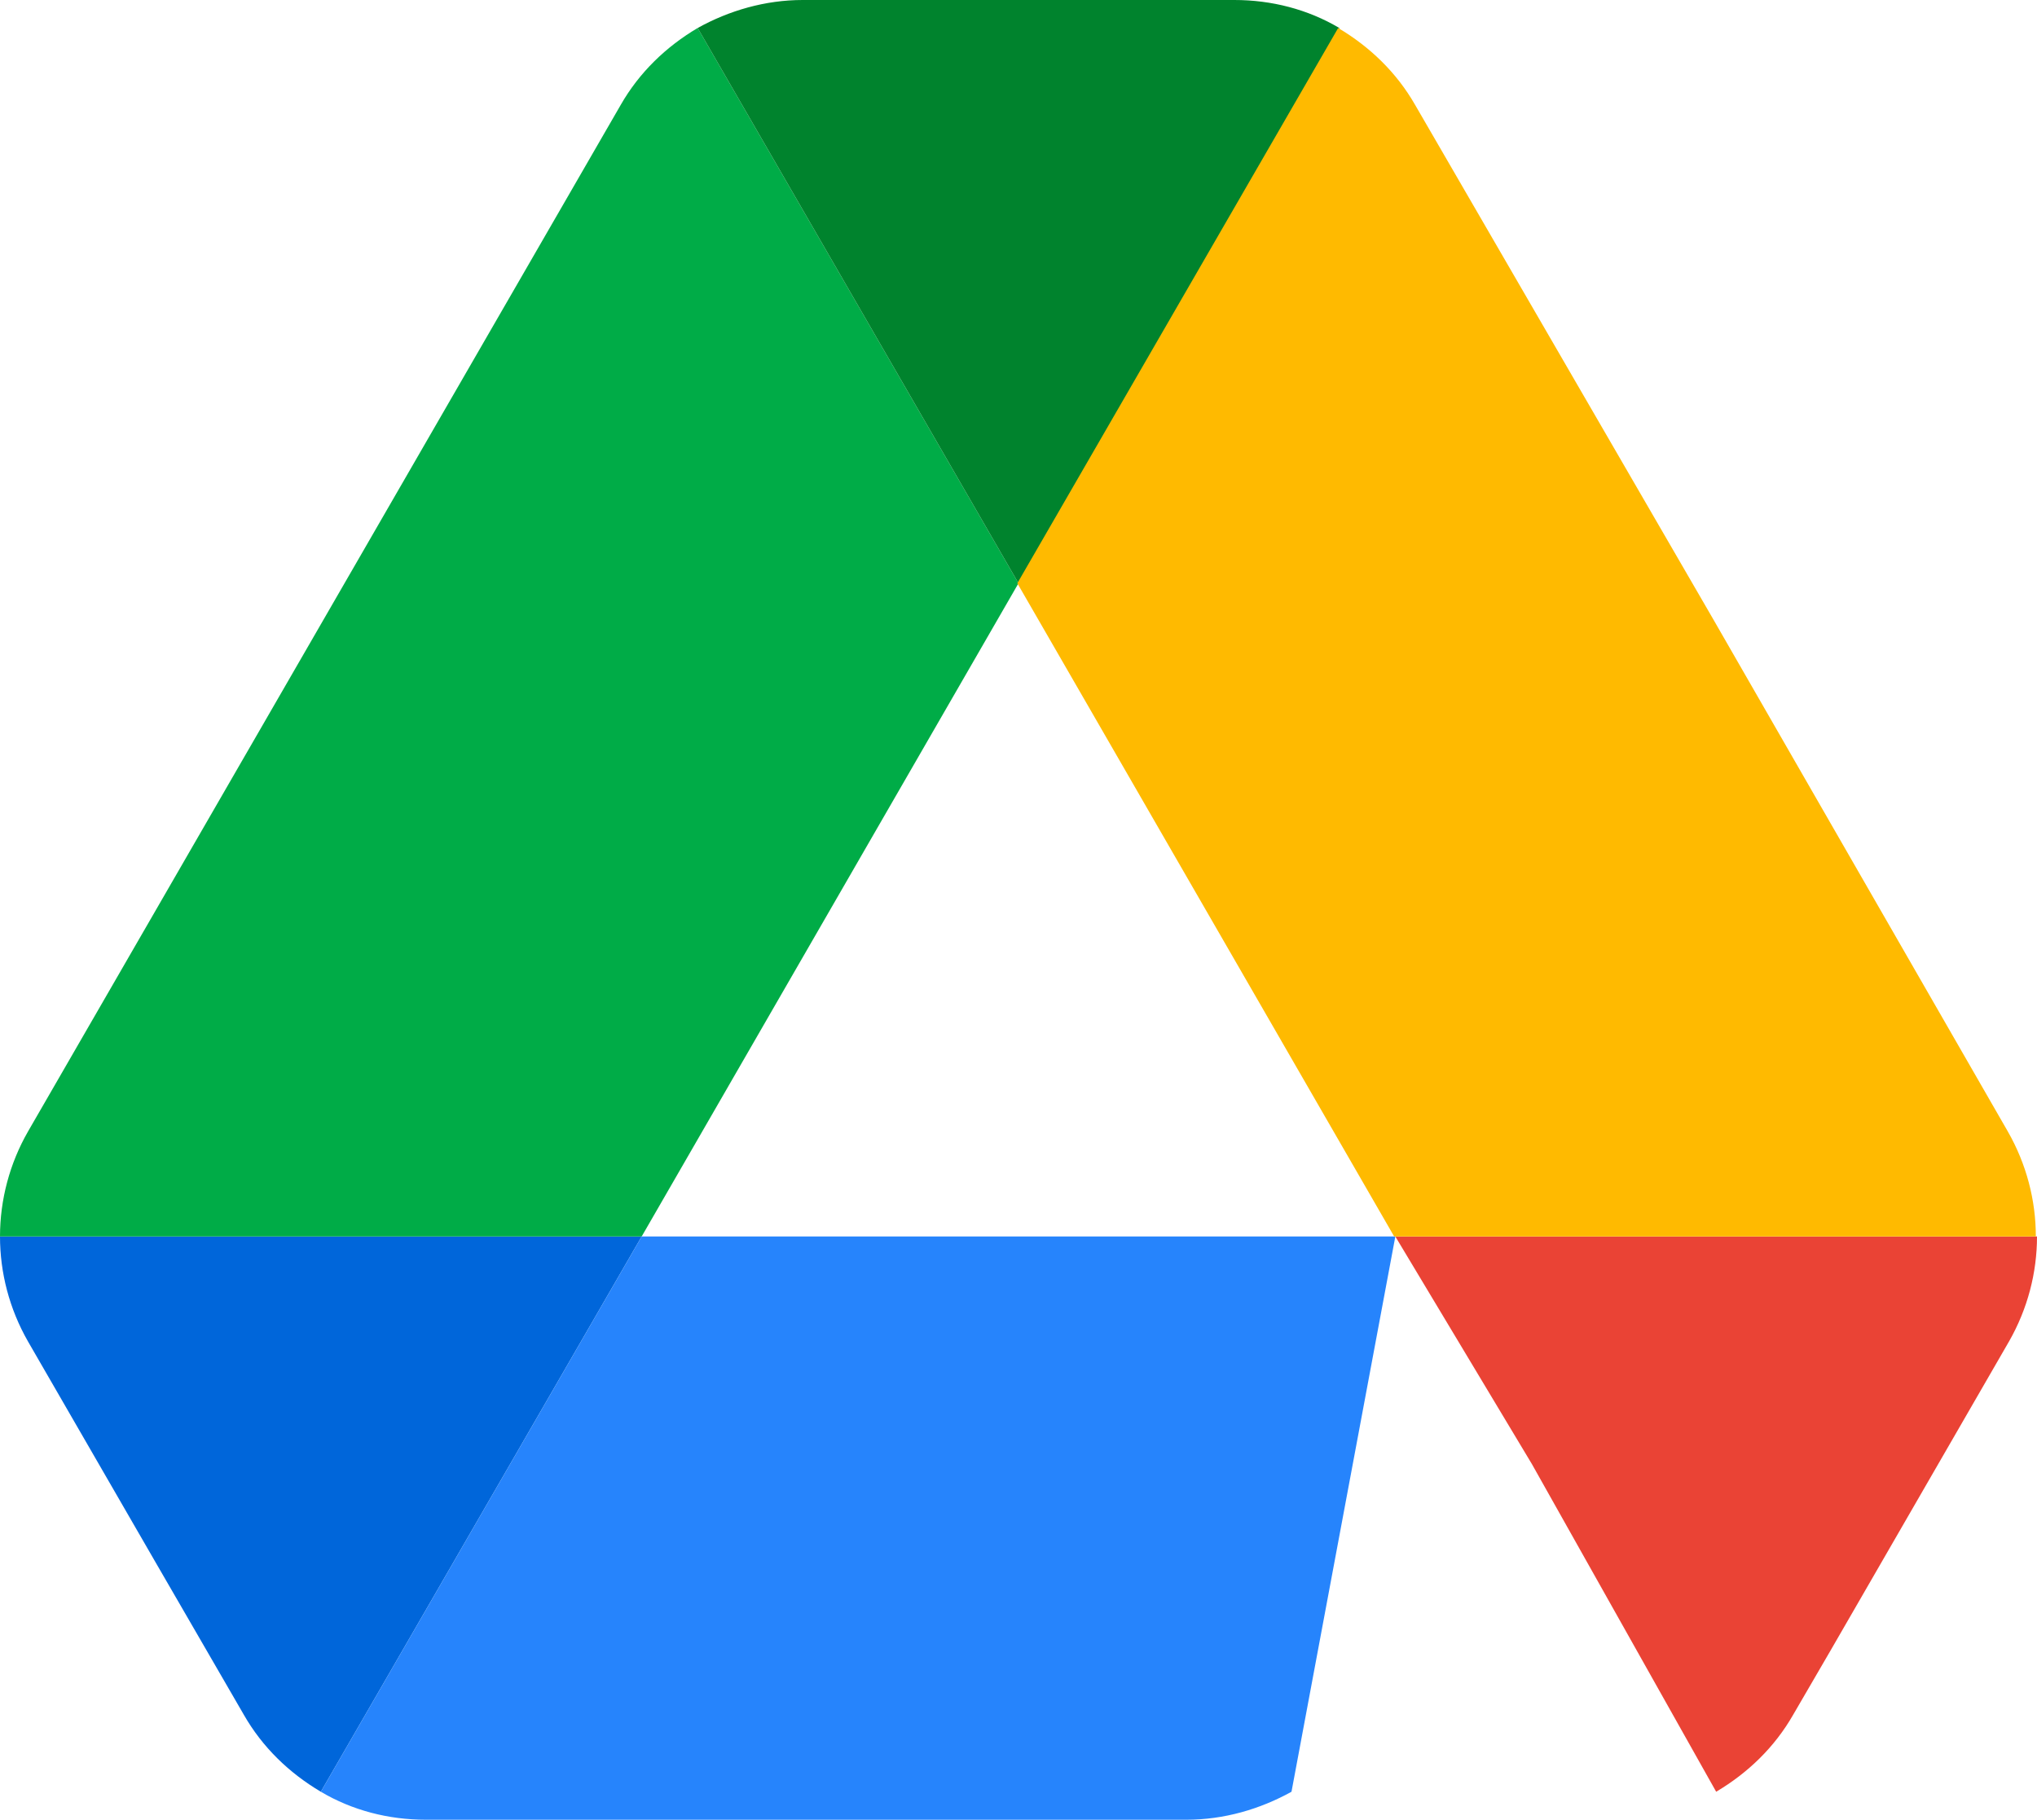
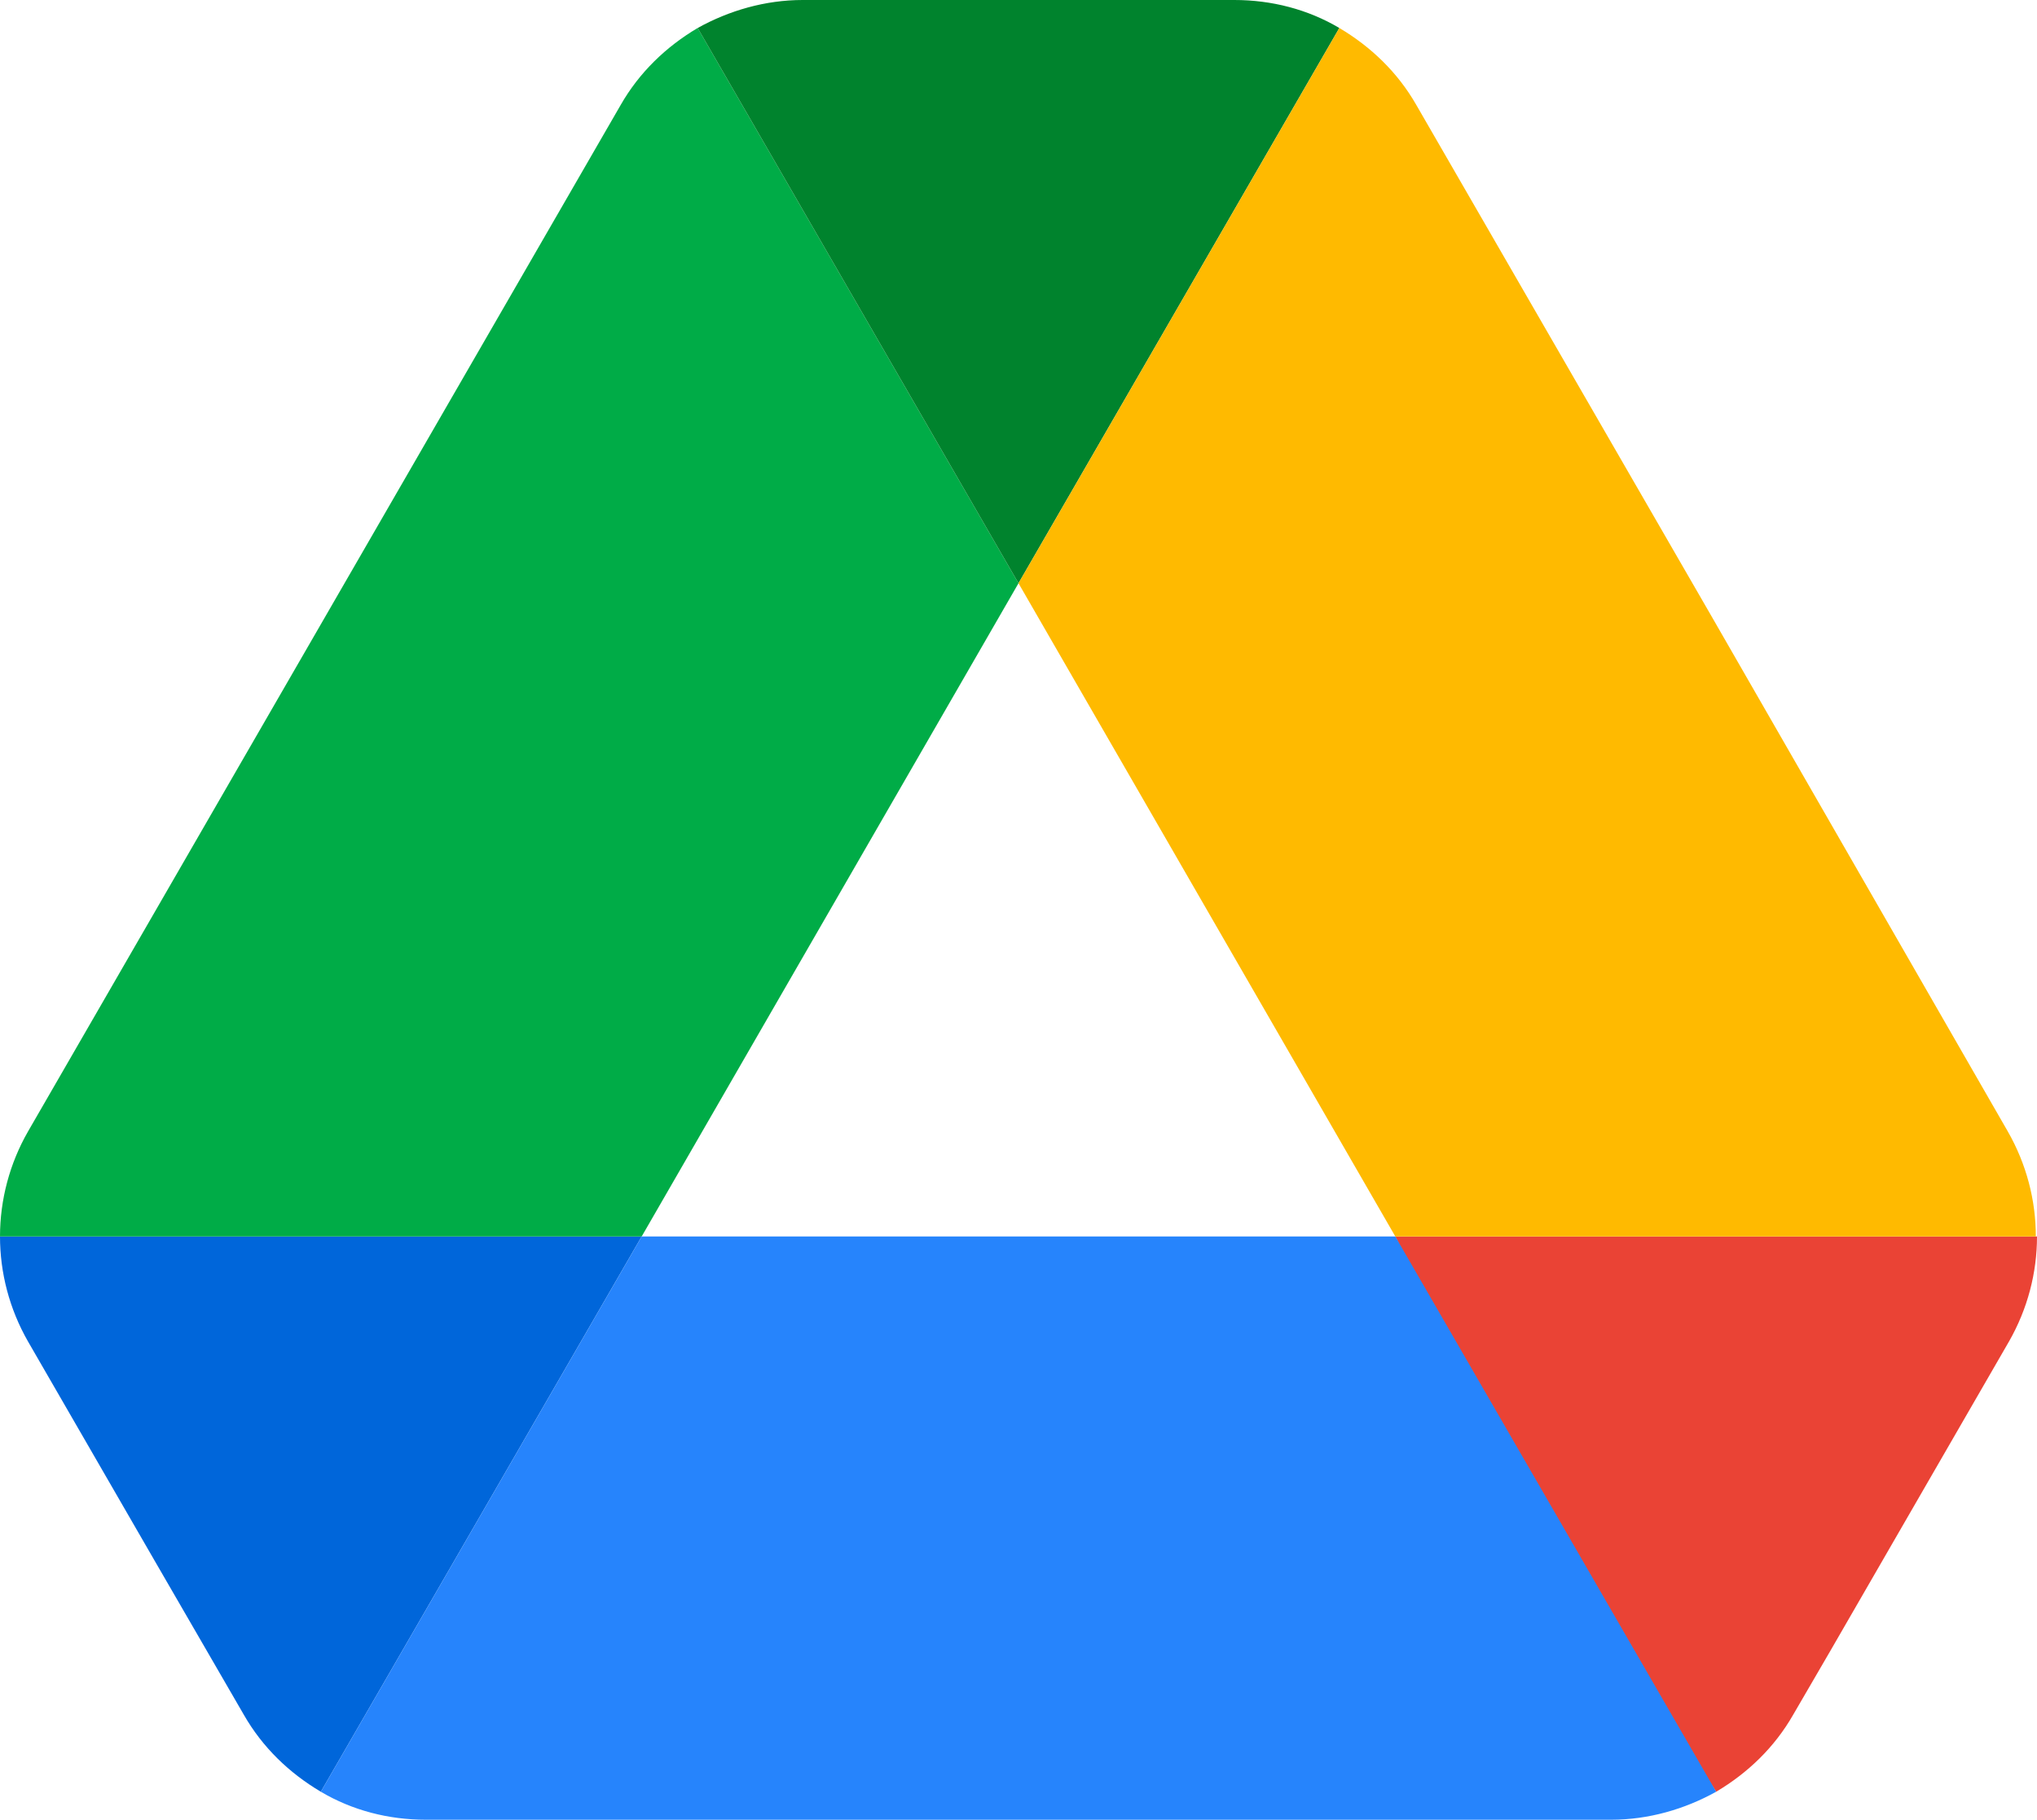
<svg xmlns="http://www.w3.org/2000/svg" viewBox="0 0 87.3 78">
-   <path d="m6.6 66.85 3.85 6.65c.8 1.4 1.95 2.5 3.3 3.3l13.75-23.8H0c0 1.55.4 3.1 1.2 4.5l5.4 9.35z" fill="#0066da" />
-   <path d="m43.65 25-13.75-23.8c-1.35.8-2.5 1.9-3.3 3.3l-25.4 44a9.06 9.06 0 0 0-1.2 4.5h27.5l16.15-28z" fill="#00ac47" />
-   <path d="M73.55 76.8c1.35-.8 2.5-1.9 3.3-3.3l1.6-2.75 7.65-13.25c.8-1.4 1.2-2.95 1.2-4.5H59.8l5.85 9.75 7.9 14.05z" fill="#ea4335" />
-   <path d="M43.65 25 57.4 1.2C56.05.4 54.5 0 52.9 0H34.4c-1.6 0-3.15.45-4.5 1.2L43.65 25z" fill="#00832d" />
-   <path d="M59.8 53H27.5L13.75 76.8c1.35.8 2.9 1.2 4.5 1.2h32.6c1.6 0 3.15-.45 4.5-1.2L59.8 53z" fill="#2684fc" />
-   <path d="M73.4 26.5 60.65 4.5c-.8-1.4-1.95-2.5-3.3-3.3L43.6 25l16.15 28h27.5c0-1.55-.4-3.1-1.2-4.5l-12.65-22z" fill="#ffba00" />
+   <path d="m6.6 66.85 3.85 6.65c.8 1.4 1.95 2.5 3.3 3.3l13.75-23.8h-27.5c0 1.55.4 3.1 1.2 4.5z" fill="#0066da" />
+   <path d="m43.65 25-13.75-23.8c-1.35.8-2.5 1.9-3.3 3.3l-25.4 44a9.06 9.06 0 0 0 -1.2 4.5h27.5z" fill="#00ac47" />
+   <path d="m73.55 76.8c1.35-.8 2.5-1.9 3.3-3.3l1.6-2.75 7.65-13.25c.8-1.4 1.2-2.95 1.2-4.5h-27.502l5.852 11.5z" fill="#ea4335" />
+   <path d="m43.65 25 13.75-23.8c-1.35-.8-2.9-1.2-4.5-1.2h-18.5c-1.6 0-3.15.45-4.5 1.2z" fill="#00832d" />
+   <path d="m59.8 53h-32.3l-13.75 23.8c1.35.8 2.9 1.2 4.5 1.2h50.8c1.6 0 3.15-.45 4.5-1.2z" fill="#2684fc" />
+   <path d="m73.4 26.5-12.7-22c-.8-1.4-1.95-2.5-3.3-3.3l-13.75 23.8 16.15 28h27.45c0-1.55-.4-3.1-1.2-4.5z" fill="#ffba00" />
</svg>
